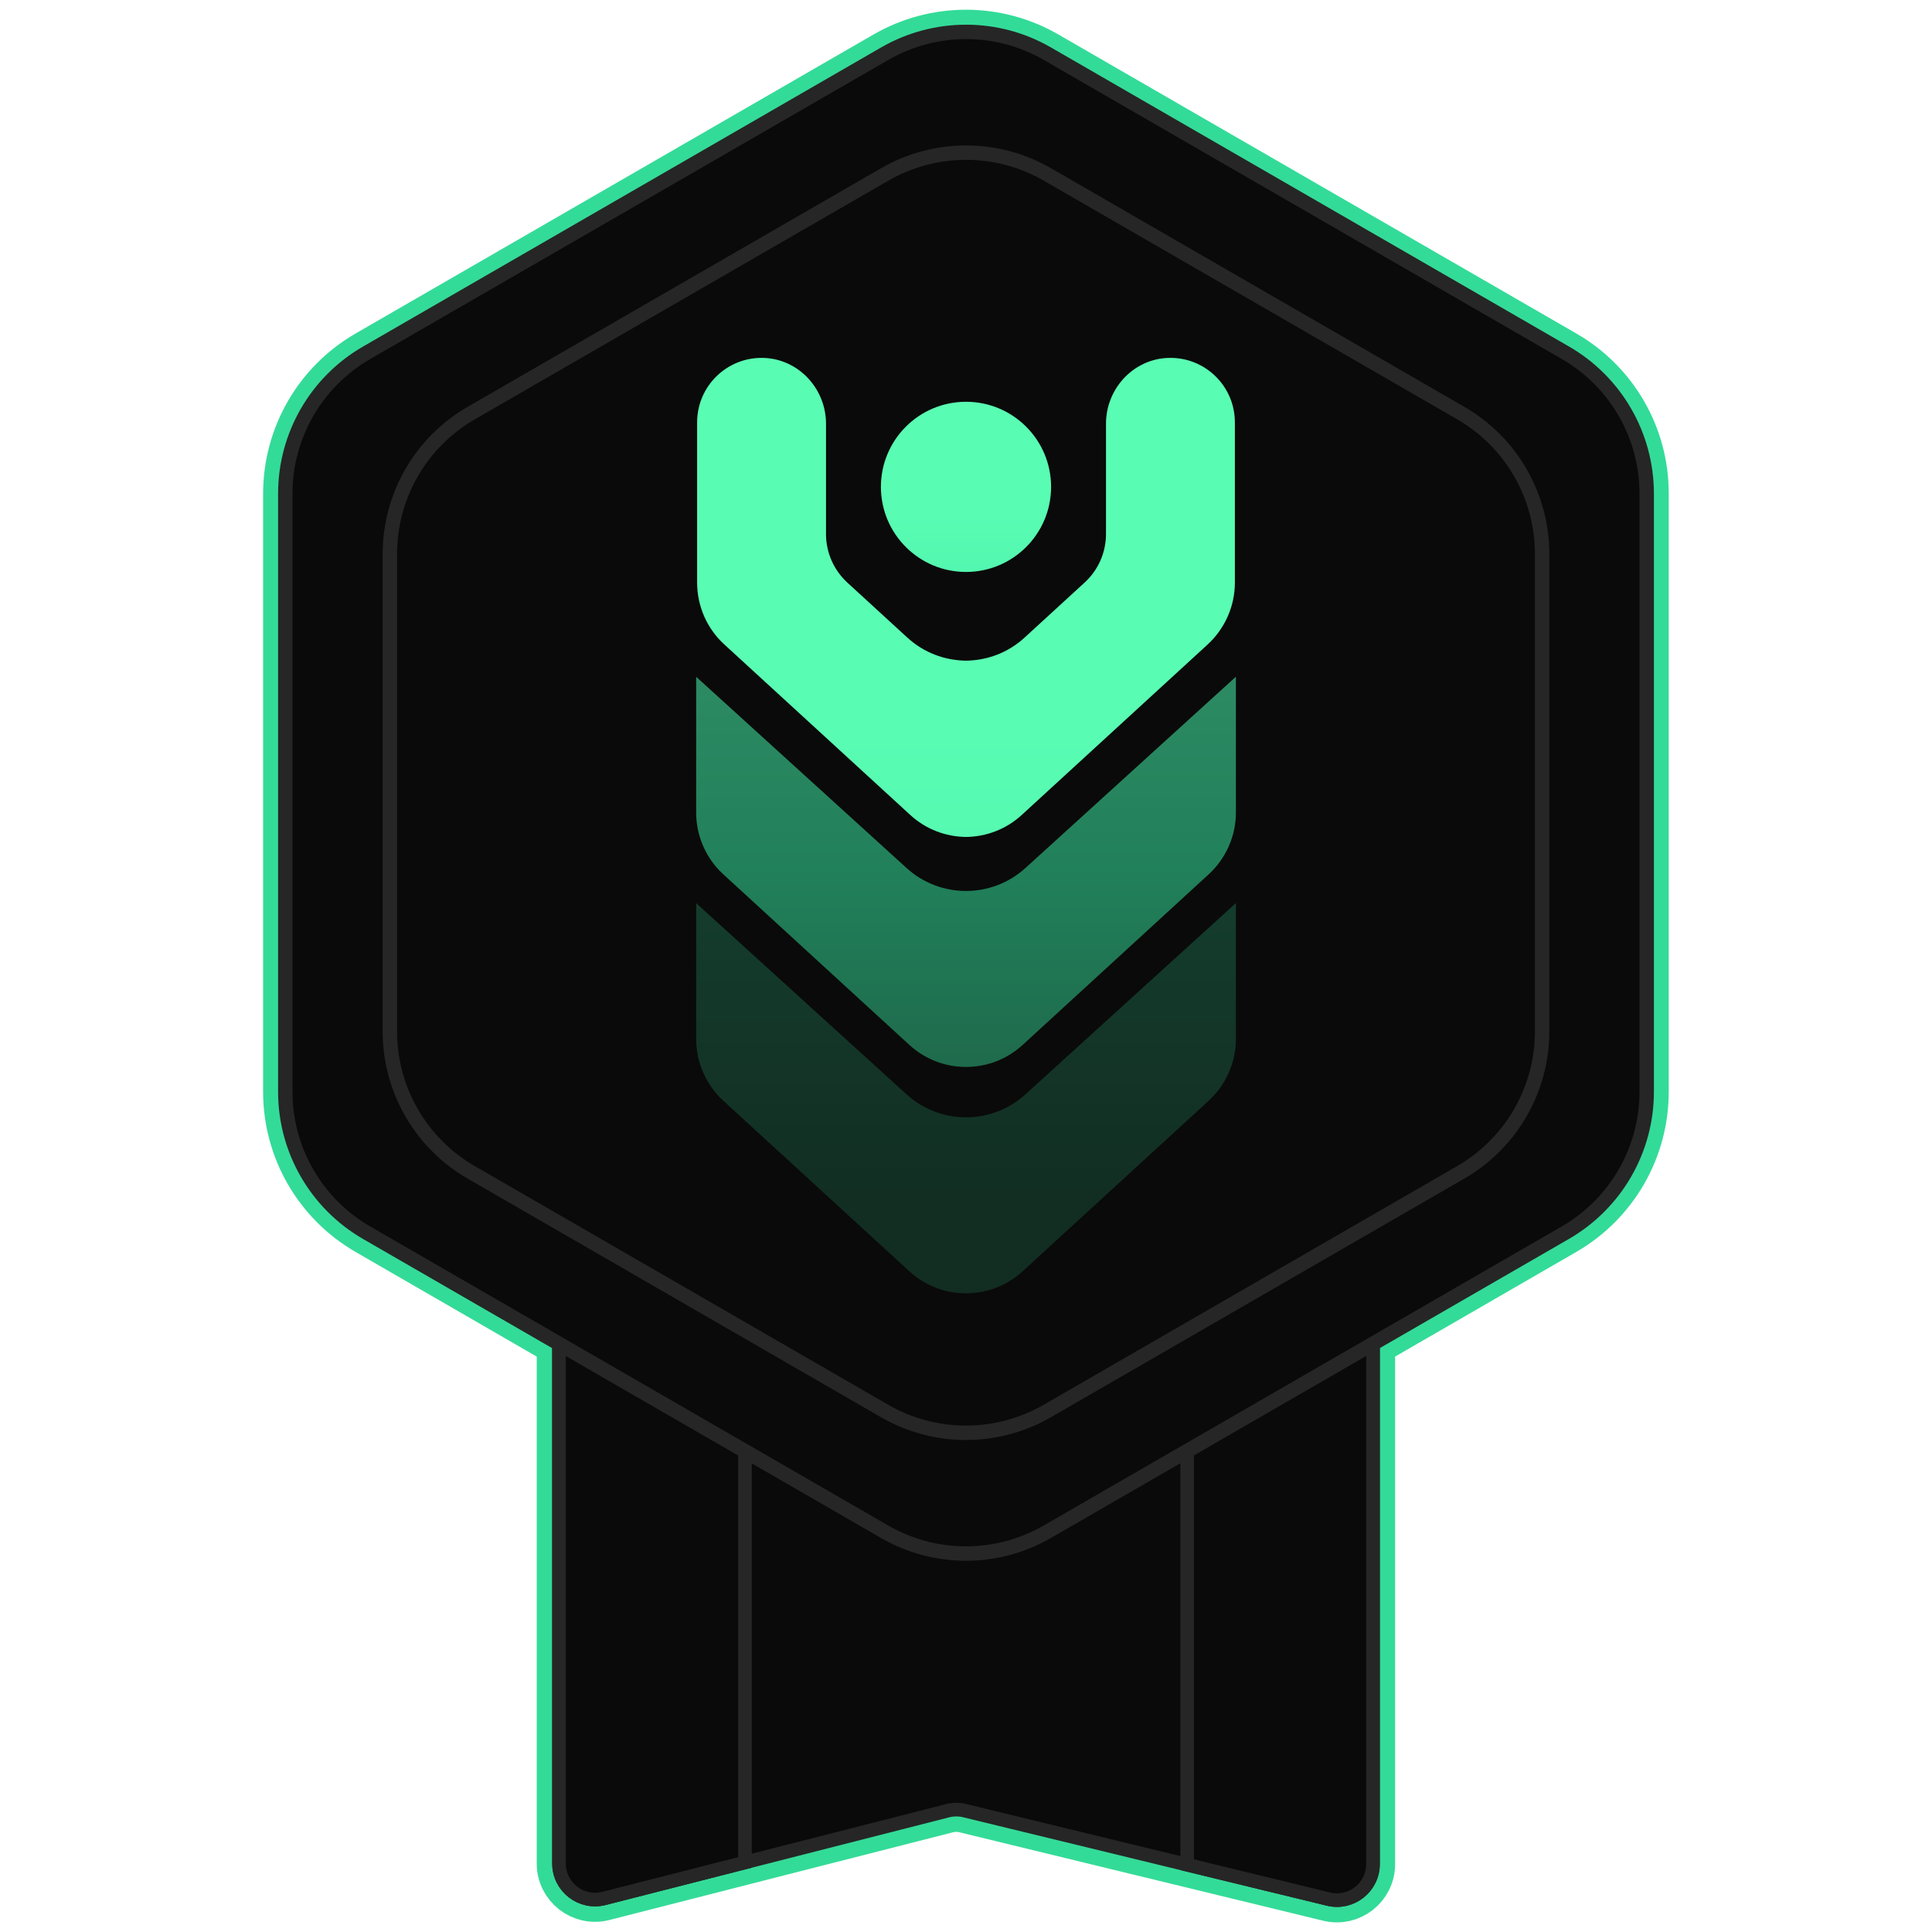
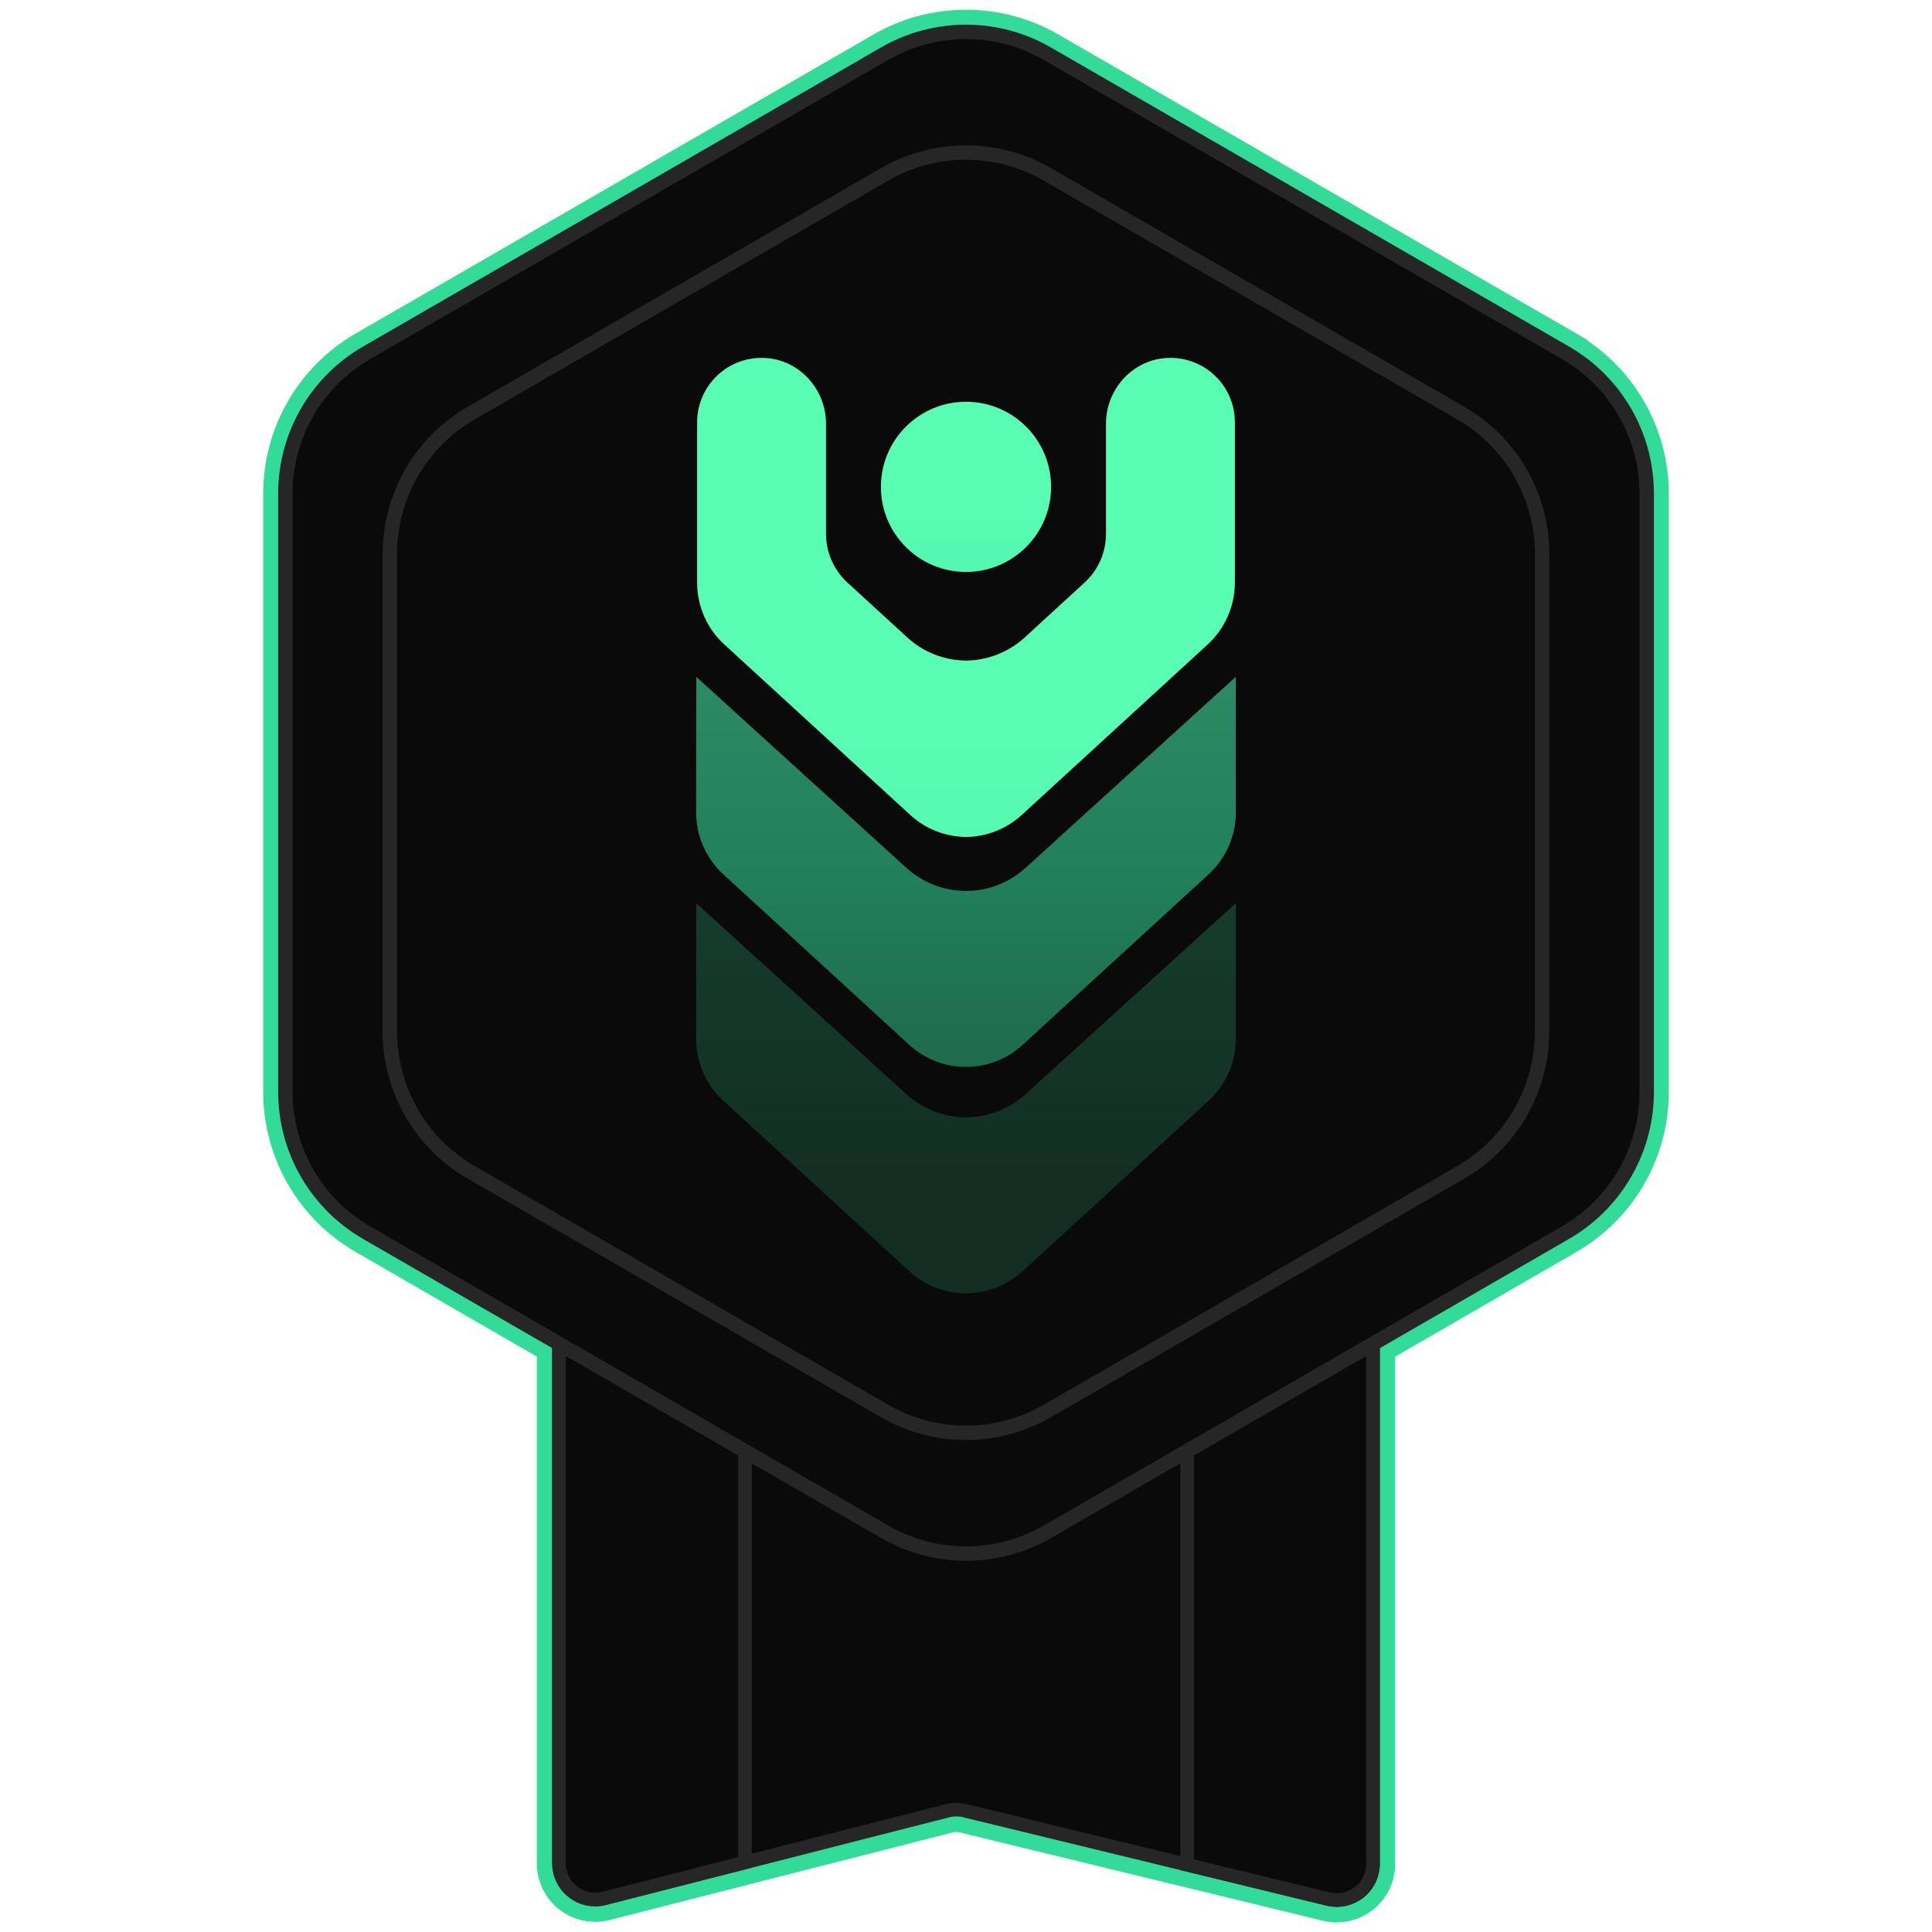
- <svg xmlns="http://www.w3.org/2000/svg" version="1.1" id="Layer_1" x="0px" y="0px" viewBox="0 0 24 24" style="enable-background:new 0 0 24 24;" xml:space="preserve">
-   <style type="text/css">
- 	.st0{fill:#0A0A0A;stroke:#33DB98;stroke-width:0.551;stroke-miterlimit:10;}
- 	.st1{fill:#0A0A0A;stroke:#262626;stroke-width:0.169;stroke-miterlimit:10;}
- 	.st2{fill:#0A0A0A;stroke:#262626;stroke-width:0.179;stroke-miterlimit:10;}
- 	.st3{opacity:0.25;fill:url(#Bottom_00000147217061001868449850000002987993052286748561_);enable-background:new    ;}
- 	.st4{opacity:0.57;fill:url(#Middle_00000144315264215388652160000002063126567061319593_);enable-background:new    ;}
- 	.st5{fill:url(#SVGID_1_);}
- 	.st6{fill:url(#Dot_00000154388346391366374400000006098640542706286998_);}
- </style>
-   <g>
-     <g>
-       <path class="st0" d="M19.445,4.382l-6.435-3.715c-0.625-0.361-1.395-0.361-2.021,0l-6.435,3.715    C3.929,4.743,3.544,5.41,3.544,6.132v7.431c0,0.722,0.385,1.389,1.01,1.75l2.389,1.38v6.457    c0,0.292,0.276,0.506,0.559,0.434l1.75-0.447l0,0l2.516-0.642c0.071-0.018,0.145-0.019,0.217-0.001    l4.516,1.098c0.282,0.069,0.554-0.145,0.554-0.435v-6.464l2.389-1.38    c0.625-0.361,1.01-1.028,1.01-1.75v-7.431C20.456,5.41,20.071,4.743,19.445,4.382z" />
-       <g>
-         <g>
-           <g>
-             <path class="st1" d="M6.944,23.149c0,0.292,0.276,0.506,0.559,0.434l4.266-1.089       c0.071-0.018,0.145-0.019,0.217-0.001l4.516,1.098c0.282,0.069,0.554-0.145,0.554-0.435v-8.774       H6.944V23.149z" />
-           </g>
-           <g>
-             <path class="st1" d="M6.944,14.384v8.765c0,0.292,0.276,0.506,0.559,0.434l1.751-0.447v-8.752H6.944z" />
-             <path class="st1" d="M17.056,23.156v-8.772h-2.309v8.78l1.755,0.427       C16.784,23.66,17.056,23.446,17.056,23.156z" />
-           </g>
-         </g>
-         <g>
-           <path class="st2" d="M20.456,13.562V6.132c0-0.722-0.385-1.389-1.01-1.75l-6.435-3.715      c-0.625-0.361-1.395-0.361-2.021,0L4.555,4.382C3.929,4.743,3.544,5.41,3.544,6.132v7.431      c0,0.722,0.385,1.389,1.01,1.75l6.435,3.715c0.625,0.361,1.395,0.361,2.021,0l6.435-3.715      C20.071,14.951,20.456,14.284,20.456,13.562z" />
-           <path class="st2" d="M19.157,12.812V6.882c0-0.722-0.385-1.389-1.01-1.75l-5.136-2.965      c-0.625-0.361-1.395-0.361-2.021,0L5.853,5.132C5.228,5.493,4.843,6.16,4.843,6.882v5.931      c0,0.722,0.385,1.389,1.01,1.75l5.136,2.965c0.625,0.361,1.395,0.361,2.021,0l5.136-2.965      C18.772,14.201,19.157,13.534,19.157,12.812z" />
-         </g>
+ <svg xmlns="http://www.w3.org/2000/svg" viewBox="0 0 24 24">
+   <g fill="#0a0a0a" stroke-miterlimit="10">
+     <path d="M19.445 4.382L13.01.667a2.02 2.02 0 0 0-2.021 0L4.555 4.382a2.02 2.02 0 0 0-1.01 1.75v7.431a2.02 2.02 0 0 0 1.01 1.75l2.389 1.38v6.458a.45.45 0 0 0 .559.434l1.75-.447h0l2.516-.642c.071-.018.145-.019.217-.001l4.516 1.098a.45.45 0 0 0 .554-.435v-6.464l2.389-1.38a2.02 2.02 0 0 0 1.01-1.75v-7.43a2.02 2.02 0 0 0-1.01-1.75z" stroke="#33db98" stroke-width=".551" />
+     <g stroke="#262626">
+       <g stroke-width=".169">
+         <path d="M6.944 23.149a.45.45 0 0 0 .559.434l4.266-1.089c.071-.018.145-.019.217-.001l4.516 1.098a.45.45 0 0 0 .554-.435v-8.774H6.944v8.767z" />
+         <path d="M6.944 14.384v8.765a.45.45 0 0 0 .559.434l1.751-.447v-8.752h-2.31zm10.112 8.772v-8.772h-2.309v8.78l1.755.427a.45.45 0 0 0 .554-.435z" />
      </g>
-     </g>
-     <g id="V_E_C_T_O_R_-_Logomark_00000145056077828129158870000016643134477228987275_">
-       <linearGradient id="Bottom_00000145023646521075075900000012217067566521772217_" gradientUnits="userSpaceOnUse" x1="-9895.312" y1="-9588.383" x2="-9895.312" y2="-9579.605" gradientTransform="matrix(1 0 0 -1 9907.312 -9573.231)">
-         <stop offset="0" style="stop-color:#2B976C" />
-         <stop offset="0.5" style="stop-color:#33DB98" />
-         <stop offset="1" style="stop-color:#59FCB3" />
-       </linearGradient>
-       <path id="Bottom_00000150086112421782932760000002940603290996301983_" style="opacity:0.25;fill:url(#Bottom_00000145023646521075075900000012217067566521772217_);enable-background:new    ;" d="    M15.35,11.221l-2.612,2.374c-0.419,0.38-1.058,0.38-1.476,0L8.65,11.221    c-0.001-0.001-0.001-0.002-0.002-0.002v1.687c0,0.291,0.123,0.571,0.337,0.767l2.311,2.119    c0.193,0.177,0.442,0.274,0.704,0.274s0.511-0.097,0.704-0.274l2.311-2.119    c0.214-0.197,0.338-0.476,0.338-0.767v-1.687C15.352,11.219,15.351,11.22,15.35,11.221    L15.35,11.221z" />
-       <linearGradient id="Middle_00000098196773137524156170000015712773276530197150_" gradientUnits="userSpaceOnUse" x1="-9895.312" y1="-9588.383" x2="-9895.312" y2="-9579.605" gradientTransform="matrix(1 0 0 -1 9907.312 -9573.231)">
-         <stop offset="0" style="stop-color:#2B976C" />
-         <stop offset="0.5" style="stop-color:#33DB98" />
-         <stop offset="1" style="stop-color:#59FCB3" />
-       </linearGradient>
-       <path id="Middle_00000132089092579864162070000010530274077378961559_" style="opacity:0.57;fill:url(#Middle_00000098196773137524156170000015712773276530197150_);enable-background:new    ;" d="    M15.35,8.409l-2.612,2.374c-0.419,0.38-1.058,0.38-1.476,0L8.65,8.409    C8.649,8.409,8.648,8.408,8.648,8.407v1.687c0,0.291,0.123,0.571,0.337,0.767l2.311,2.119    c0.193,0.177,0.442,0.274,0.704,0.274s0.511-0.097,0.704-0.274l2.311-2.119    c0.214-0.197,0.338-0.476,0.338-0.767v-1.687C15.352,8.408,15.351,8.409,15.35,8.409L15.35,8.409z    " />
-       <g id="V_00000119817936892636986910000017631977417526756006_">
-         <g>
-           <linearGradient id="SVGID_1_" gradientUnits="userSpaceOnUse" x1="-9895.312" y1="-9614.171" x2="-9895.312" y2="-9582.287" gradientTransform="matrix(1 0 0 -1 9907.312 -9573.231)">
-             <stop offset="0" style="stop-color:#2B976C" />
-             <stop offset="0.5" style="stop-color:#33DB98" />
-             <stop offset="1" style="stop-color:#59FCB3" />
-           </linearGradient>
-           <path class="st5" d="M14.518,4.446c-0.437,0.011-0.779,0.381-0.779,0.818v1.369      c0,0.23-0.096,0.449-0.266,0.604l-0.744,0.682C12.523,8.109,12.262,8.204,12,8.207      c-0.262-0.003-0.523-0.098-0.729-0.287l-0.744-0.682c-0.169-0.155-0.266-0.374-0.266-0.604V5.264      c0-0.437-0.343-0.807-0.779-0.818C9.03,4.434,8.66,4.797,8.66,5.246v1.993      c0,0.291,0.123,0.571,0.338,0.767l2.311,2.119c0.189,0.174,0.435,0.269,0.691,0.272      c0.257-0.003,0.502-0.099,0.691-0.272l2.311-2.119c0.214-0.197,0.338-0.476,0.338-0.767V5.246      C15.34,4.797,14.97,4.434,14.518,4.446z" />
-           <linearGradient id="Dot_00000029047179212584117860000003679247952332221857_" gradientUnits="userSpaceOnUse" x1="-9895.312" y1="-9588.383" x2="-9895.312" y2="-9579.605" gradientTransform="matrix(1 0 0 -1 9907.312 -9573.231)">
-             <stop offset="0" style="stop-color:#2B976C" />
-             <stop offset="0.5" style="stop-color:#33DB98" />
-             <stop offset="1" style="stop-color:#59FCB3" />
-           </linearGradient>
-           <circle id="Dot_00000071559621288685818000000009560804677431656838_" style="fill:url(#Dot_00000029047179212584117860000003679247952332221857_);" cx="12" cy="6.048" r="1.057" />
-         </g>
+       <g stroke-width=".179">
+         <path d="M20.456 13.562V6.132a2.02 2.02 0 0 0-1.01-1.75L13.01.667a2.02 2.02 0 0 0-2.021 0L4.555 4.382a2.02 2.02 0 0 0-1.01 1.75v7.431a2.02 2.02 0 0 0 1.01 1.75l6.435 3.715a2.02 2.02 0 0 0 2.021 0l6.435-3.715a2.02 2.02 0 0 0 1.01-1.75z" />
+         <path d="M19.157 12.812V6.882a2.02 2.02 0 0 0-1.01-1.75L13.01 2.166a2.02 2.02 0 0 0-2.021 0L5.853 5.132a2.02 2.02 0 0 0-1.01 1.75v5.931a2.02 2.02 0 0 0 1.01 1.75l5.136 2.965a2.02 2.02 0 0 0 2.021 0l5.136-2.965a2.02 2.02 0 0 0 1.01-1.75z" />
      </g>
    </g>
  </g>
+   <linearGradient id="A" gradientUnits="userSpaceOnUse" x1="12" y1="15.151" x2="12" y2="6.374">
+     <stop offset="0" stop-color="#2b976c" />
+     <stop offset=".5" stop-color="#33db98" />
+     <stop offset="1" stop-color="#59fcb3" />
+   </linearGradient>
+   <path d="M15.35 11.221l-2.612 2.374a1.1 1.1 0 0 1-1.476 0L8.65 11.221l-.002 1.685c0 .291.123.571.337.767l2.311 2.119a1.04 1.04 0 0 0 1.407 0l2.311-2.119c.214-.197.338-.476.338-.767v-1.687l-.002.002z" opacity=".25" fill="url(#A)" />
+   <path d="M15.35 8.409l-2.612 2.374a1.1 1.1 0 0 1-1.476 0L8.65 8.409l-.002 1.685c0 .291.123.571.337.767l2.311 2.119a1.04 1.04 0 0 0 1.407 0l2.311-2.119c.214-.197.338-.476.338-.767V8.407l-.002.002z" opacity=".57" fill="url(#A)" />
+   <linearGradient id="B" gradientUnits="userSpaceOnUse" x1="12" y1="40.939" x2="12" y2="9.056">
+     <stop offset="0" stop-color="#2b976c" />
+     <stop offset=".5" stop-color="#33db98" />
+     <stop offset="1" stop-color="#59fcb3" />
+   </linearGradient>
+   <path d="M14.518 4.446c-.437.011-.779.381-.779.818v1.369a.82.82 0 0 1-.266.604l-.744.682c-.207.189-.468.284-.729.287-.262-.003-.523-.098-.729-.287l-.744-.682a.82.82 0 0 1-.266-.604V5.264c0-.437-.343-.807-.779-.818a.8.8 0 0 0-.822.8v1.993c0 .291.123.571.338.767l2.311 2.119a1.04 1.04 0 0 0 .691.272 1.04 1.04 0 0 0 .691-.272l2.311-2.119c.214-.197.338-.476.338-.767V5.246a.8.8 0 0 0-.822-.8z" fill="url(#B)" />
+   <circle cx="12" cy="6.048" r="1.057" fill="url(#A)" />
</svg>
